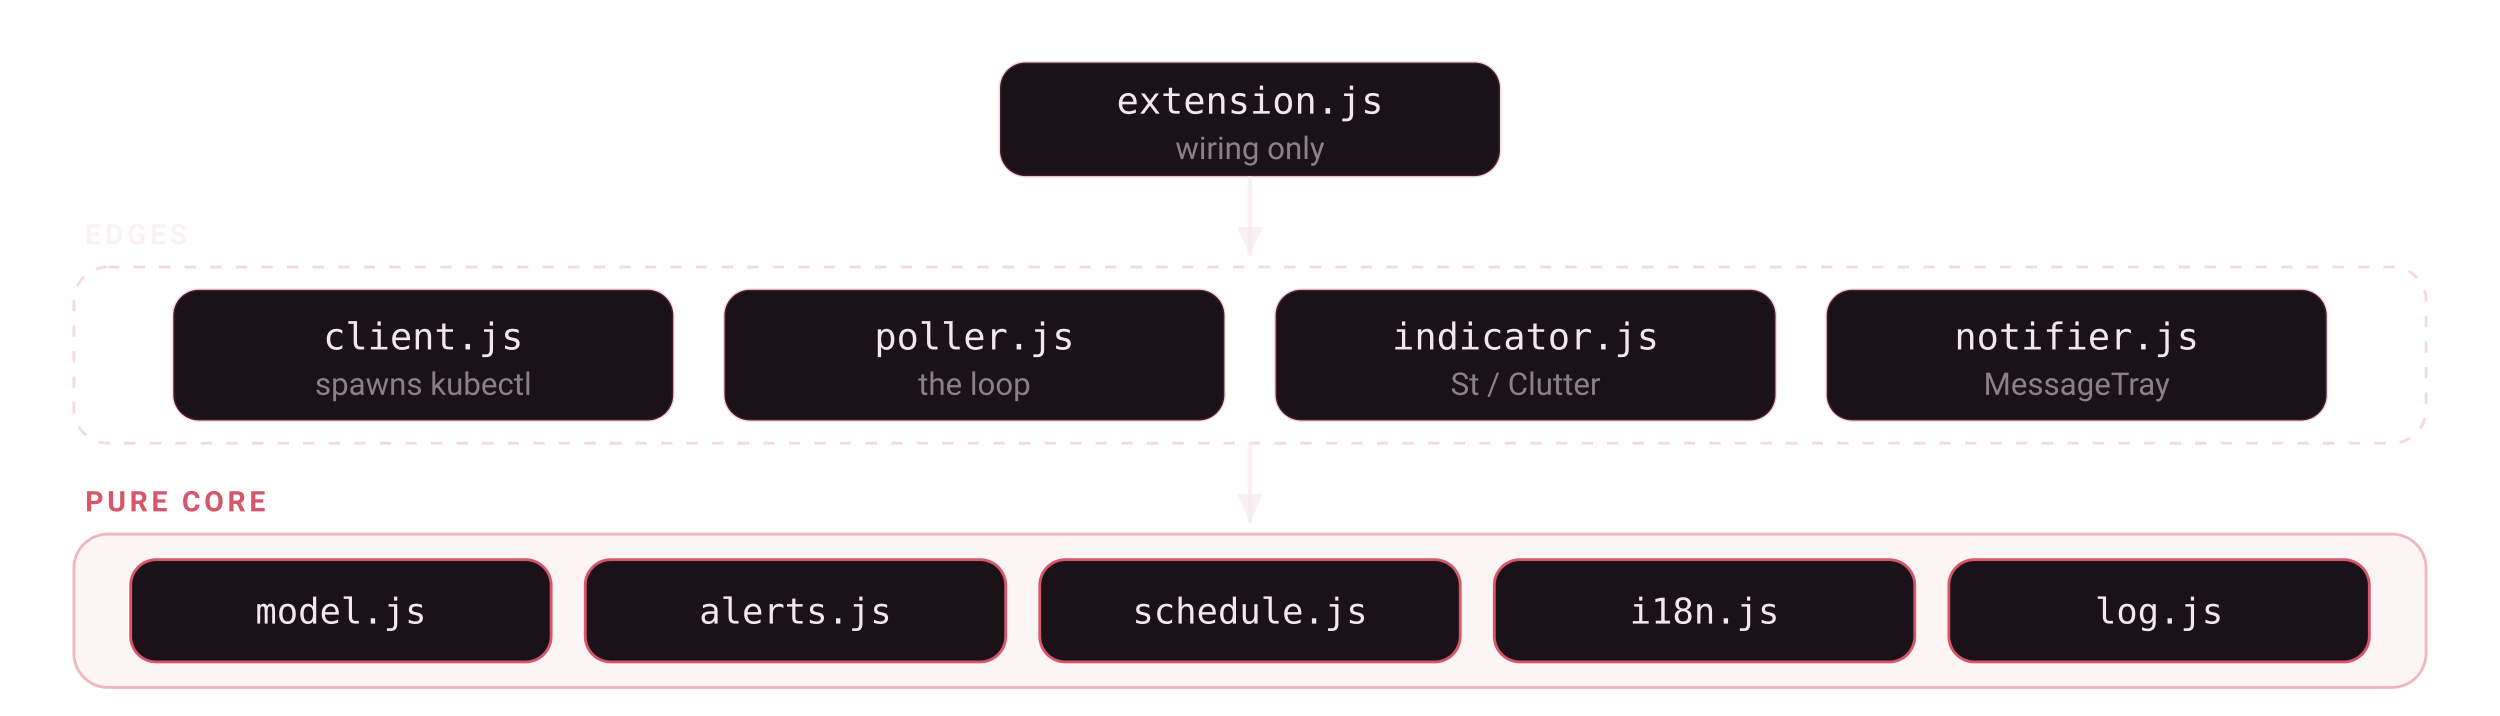
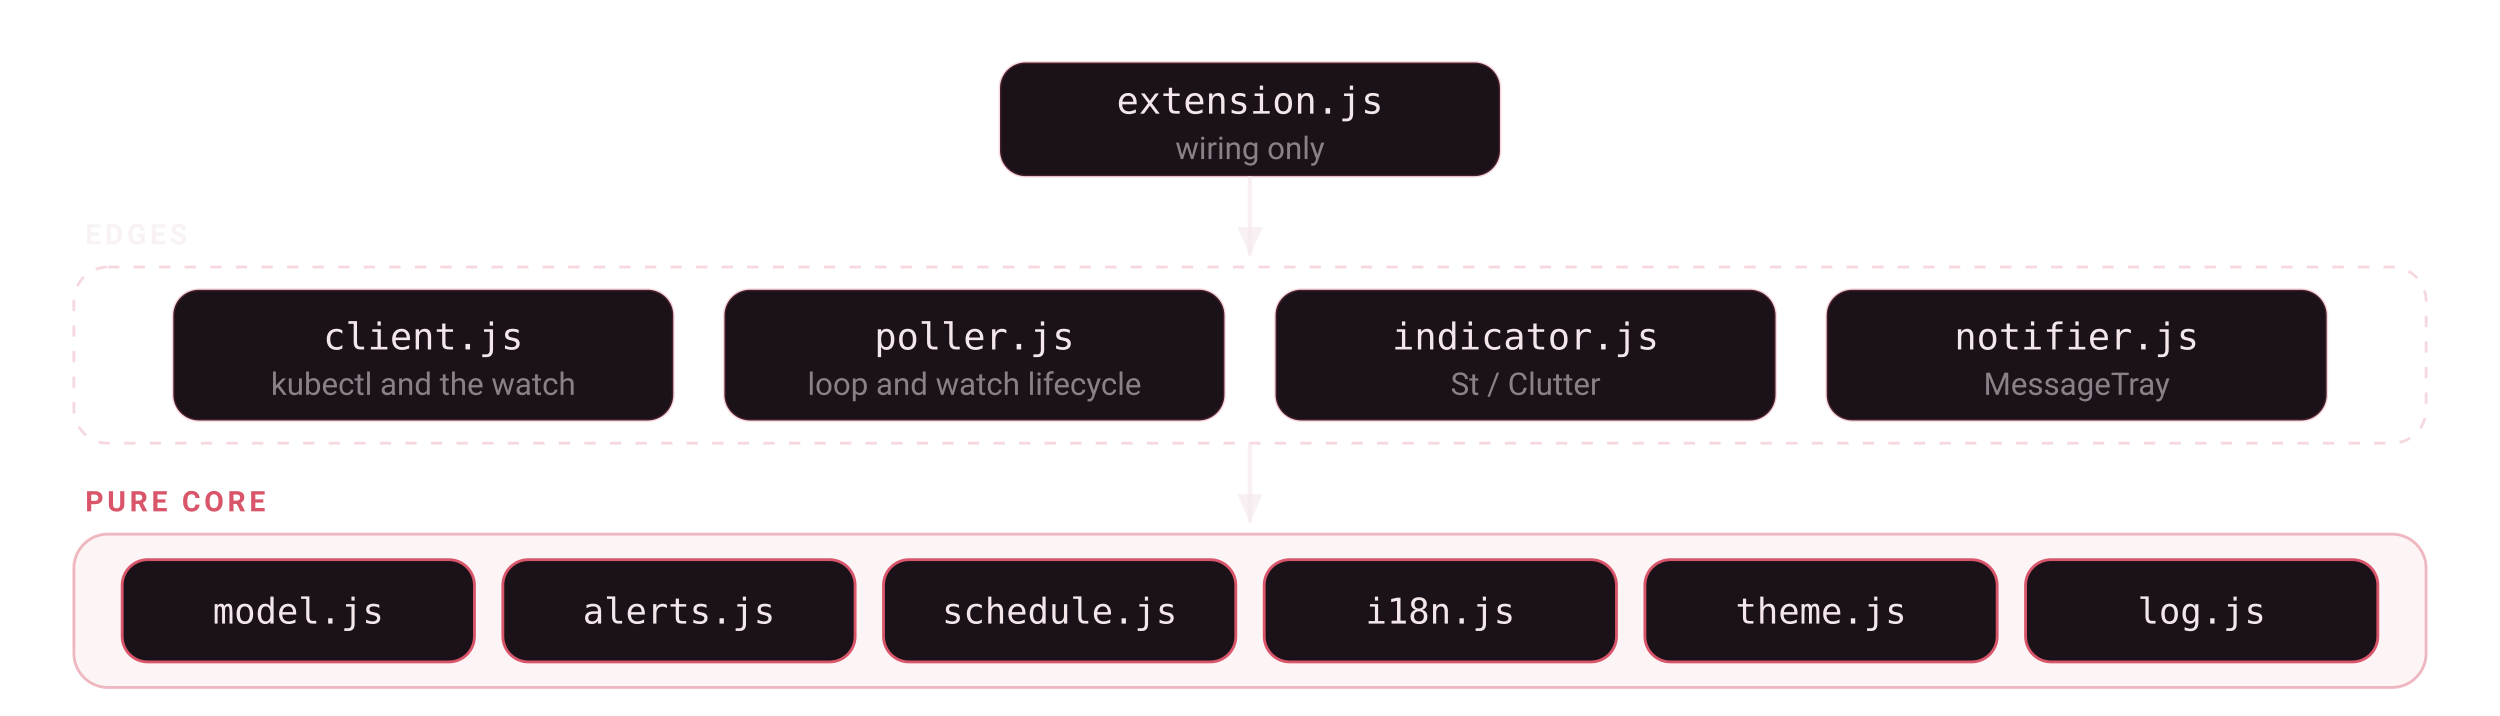
<svg xmlns="http://www.w3.org/2000/svg" viewBox="0 0 880 252" width="880" height="252" fill="none" role="img" aria-label="Module layering: dependencies point inward toward the gi-free core, and nothing imports up">
  <style>.f1,.f2{animation:fl 4.4s ease-in-out infinite}
.f2{animation-delay:.5s}
@keyframes fl{0%,60%,100%{opacity:.4}22%,34%{opacity:1}}@media (prefers-reduced-motion:reduce){*{animation:none!important}}</style>
  <defs>
    <marker id="ah" viewBox="0 0 10 10" refX="9" refY="5" markerWidth="7" markerHeight="7" orient="auto-start-reverse">
      <path d="M0,1 L9,5 L0,9 z" fill="rgba(243,231,236,0.66)" />
    </marker>
    <marker id="ahA" viewBox="0 0 10 10" refX="9" refY="5" markerWidth="7" markerHeight="7" orient="auto-start-reverse">
      <path d="M0,1 L9,5 L0,9 z" fill="#D8556A" />
    </marker>
    <marker id="ahBad" viewBox="0 0 10 10" refX="9" refY="5" markerWidth="7" markerHeight="7" orient="auto-start-reverse">
      <path d="M0,1 L9,5 L0,9 z" fill="#FF5C5C" />
    </marker>
  </defs>
  <g>
    <rect x="352" y="22" width="176" height="40" rx="9" fill="#1B1119" stroke="rgba(216,85,106,0.22)" />
    <text x="440" y="40" text-anchor="middle" font-family="ui-monospace,'SF Mono','Cascadia Code',Menlo,Consolas,monospace" font-size="13" font-weight="500" fill="#F3E7EC">extension.js</text>
    <text x="440" y="56" text-anchor="middle" font-family="system-ui,-apple-system,'Segoe UI',Roboto,'Helvetica Neue',Arial,sans-serif" font-size="11" fill="rgba(243,231,236,0.52)">wiring only</text>
  </g>
  <path class="f1" d="M440,62 V90" fill="none" stroke="rgba(243,231,236,0.66)" stroke-width="1.6" marker-end="url(#ah)" />
  <text x="30" y="86" text-anchor="start" font-family="system-ui,-apple-system,'Segoe UI',Roboto,'Helvetica Neue',Arial,sans-serif" font-size="10" font-weight="600" fill="rgba(243,231,236,0.52)" letter-spacing="1.3">EDGES</text>
  <rect x="26" y="94" width="828" height="62" rx="12" fill="none" stroke="rgba(216,85,106,0.22)" stroke-dasharray="4 5" />
  <g>
    <rect x="61" y="102" width="176" height="46" rx="9" fill="#1B1119" stroke="rgba(216,85,106,0.22)" />
    <text x="149" y="123" text-anchor="middle" font-family="ui-monospace,'SF Mono','Cascadia Code',Menlo,Consolas,monospace" font-size="13" font-weight="500" fill="#F3E7EC">client.js</text>
-     <text x="149" y="139" text-anchor="middle" font-family="system-ui,-apple-system,'Segoe UI',Roboto,'Helvetica Neue',Arial,sans-serif" font-size="11" fill="rgba(243,231,236,0.52)">spawns kubectl</text>
+     <text x="149" y="139" text-anchor="middle" font-family="system-ui,-apple-system,'Segoe UI',Roboto,'Helvetica Neue',Arial,sans-serif" font-size="11" fill="rgba(243,231,236,0.52)">kubectl and the watch</text>
  </g>
  <g>
    <rect x="255" y="102" width="176" height="46" rx="9" fill="#1B1119" stroke="rgba(216,85,106,0.22)" />
    <text x="343" y="123" text-anchor="middle" font-family="ui-monospace,'SF Mono','Cascadia Code',Menlo,Consolas,monospace" font-size="13" font-weight="500" fill="#F3E7EC">poller.js</text>
-     <text x="343" y="139" text-anchor="middle" font-family="system-ui,-apple-system,'Segoe UI',Roboto,'Helvetica Neue',Arial,sans-serif" font-size="11" fill="rgba(243,231,236,0.52)">the loop</text>
+     <text x="343" y="139" text-anchor="middle" font-family="system-ui,-apple-system,'Segoe UI',Roboto,'Helvetica Neue',Arial,sans-serif" font-size="11" fill="rgba(243,231,236,0.52)">loop and watch lifecycle</text>
  </g>
  <g>
    <rect x="449" y="102" width="176" height="46" rx="9" fill="#1B1119" stroke="rgba(216,85,106,0.22)" />
    <text x="537" y="123" text-anchor="middle" font-family="ui-monospace,'SF Mono','Cascadia Code',Menlo,Consolas,monospace" font-size="13" font-weight="500" fill="#F3E7EC">indicator.js</text>
    <text x="537" y="139" text-anchor="middle" font-family="system-ui,-apple-system,'Segoe UI',Roboto,'Helvetica Neue',Arial,sans-serif" font-size="11" fill="rgba(243,231,236,0.52)">St / Clutter</text>
  </g>
  <g>
    <rect x="643" y="102" width="176" height="46" rx="9" fill="#1B1119" stroke="rgba(216,85,106,0.22)" />
    <text x="731" y="123" text-anchor="middle" font-family="ui-monospace,'SF Mono','Cascadia Code',Menlo,Consolas,monospace" font-size="13" font-weight="500" fill="#F3E7EC">notifier.js</text>
    <text x="731" y="139" text-anchor="middle" font-family="system-ui,-apple-system,'Segoe UI',Roboto,'Helvetica Neue',Arial,sans-serif" font-size="11" fill="rgba(243,231,236,0.52)">MessageTray</text>
  </g>
  <path class="f2" d="M440,156 V184" fill="none" stroke="rgba(243,231,236,0.66)" stroke-width="1.6" marker-end="url(#ah)" />
  <text x="30" y="180" text-anchor="start" font-family="system-ui,-apple-system,'Segoe UI',Roboto,'Helvetica Neue',Arial,sans-serif" font-size="10" font-weight="600" fill="#D8556A" letter-spacing="1.3">PURE CORE</text>
  <rect x="26" y="188" width="828" height="54" rx="12" fill="#D8556A" opacity="0.07" />
  <rect x="26" y="188" width="828" height="54" rx="12" fill="none" stroke="#D8556A" opacity="0.4" />
  <g>
-     <rect x="46" y="197" width="148" height="36" rx="9" fill="#1B1119" stroke="#D8556A" />
-     <text x="120" y="219.5" text-anchor="middle" font-family="ui-monospace,'SF Mono','Cascadia Code',Menlo,Consolas,monospace" font-size="12.5" font-weight="500" fill="#F3E7EC">model.js</text>
+     <rect x="43" y="197" width="124" height="36" rx="9" fill="#1B1119" stroke="#D8556A" />
+     <text x="105" y="219.5" text-anchor="middle" font-family="ui-monospace,'SF Mono','Cascadia Code',Menlo,Consolas,monospace" font-size="12.5" font-weight="500" fill="#F3E7EC">model.js</text>
  </g>
  <g>
-     <rect x="206" y="197" width="148" height="36" rx="9" fill="#1B1119" stroke="#D8556A" />
-     <text x="280" y="219.5" text-anchor="middle" font-family="ui-monospace,'SF Mono','Cascadia Code',Menlo,Consolas,monospace" font-size="12.5" font-weight="500" fill="#F3E7EC">alerts.js</text>
+     <rect x="177" y="197" width="124" height="36" rx="9" fill="#1B1119" stroke="#D8556A" />
+     <text x="239" y="219.5" text-anchor="middle" font-family="ui-monospace,'SF Mono','Cascadia Code',Menlo,Consolas,monospace" font-size="12.5" font-weight="500" fill="#F3E7EC">alerts.js</text>
  </g>
  <g>
-     <rect x="366" y="197" width="148" height="36" rx="9" fill="#1B1119" stroke="#D8556A" />
-     <text x="440" y="219.5" text-anchor="middle" font-family="ui-monospace,'SF Mono','Cascadia Code',Menlo,Consolas,monospace" font-size="12.5" font-weight="500" fill="#F3E7EC">schedule.js</text>
+     <rect x="311" y="197" width="124" height="36" rx="9" fill="#1B1119" stroke="#D8556A" />
+     <text x="373" y="219.5" text-anchor="middle" font-family="ui-monospace,'SF Mono','Cascadia Code',Menlo,Consolas,monospace" font-size="12.5" font-weight="500" fill="#F3E7EC">schedule.js</text>
  </g>
  <g>
-     <rect x="526" y="197" width="148" height="36" rx="9" fill="#1B1119" stroke="#D8556A" />
-     <text x="600" y="219.5" text-anchor="middle" font-family="ui-monospace,'SF Mono','Cascadia Code',Menlo,Consolas,monospace" font-size="12.5" font-weight="500" fill="#F3E7EC">i18n.js</text>
+     <rect x="445" y="197" width="124" height="36" rx="9" fill="#1B1119" stroke="#D8556A" />
+     <text x="507" y="219.5" text-anchor="middle" font-family="ui-monospace,'SF Mono','Cascadia Code',Menlo,Consolas,monospace" font-size="12.5" font-weight="500" fill="#F3E7EC">i18n.js</text>
  </g>
  <g>
-     <rect x="686" y="197" width="148" height="36" rx="9" fill="#1B1119" stroke="#D8556A" />
-     <text x="760" y="219.5" text-anchor="middle" font-family="ui-monospace,'SF Mono','Cascadia Code',Menlo,Consolas,monospace" font-size="12.5" font-weight="500" fill="#F3E7EC">log.js</text>
+     <rect x="579" y="197" width="124" height="36" rx="9" fill="#1B1119" stroke="#D8556A" />
+     <text x="641" y="219.5" text-anchor="middle" font-family="ui-monospace,'SF Mono','Cascadia Code',Menlo,Consolas,monospace" font-size="12.5" font-weight="500" fill="#F3E7EC">theme.js</text>
+   </g>
+   <g>
+     <rect x="713" y="197" width="124" height="36" rx="9" fill="#1B1119" stroke="#D8556A" />
+     <text x="775" y="219.5" text-anchor="middle" font-family="ui-monospace,'SF Mono','Cascadia Code',Menlo,Consolas,monospace" font-size="12.5" font-weight="500" fill="#F3E7EC">log.js</text>
  </g>
</svg>
